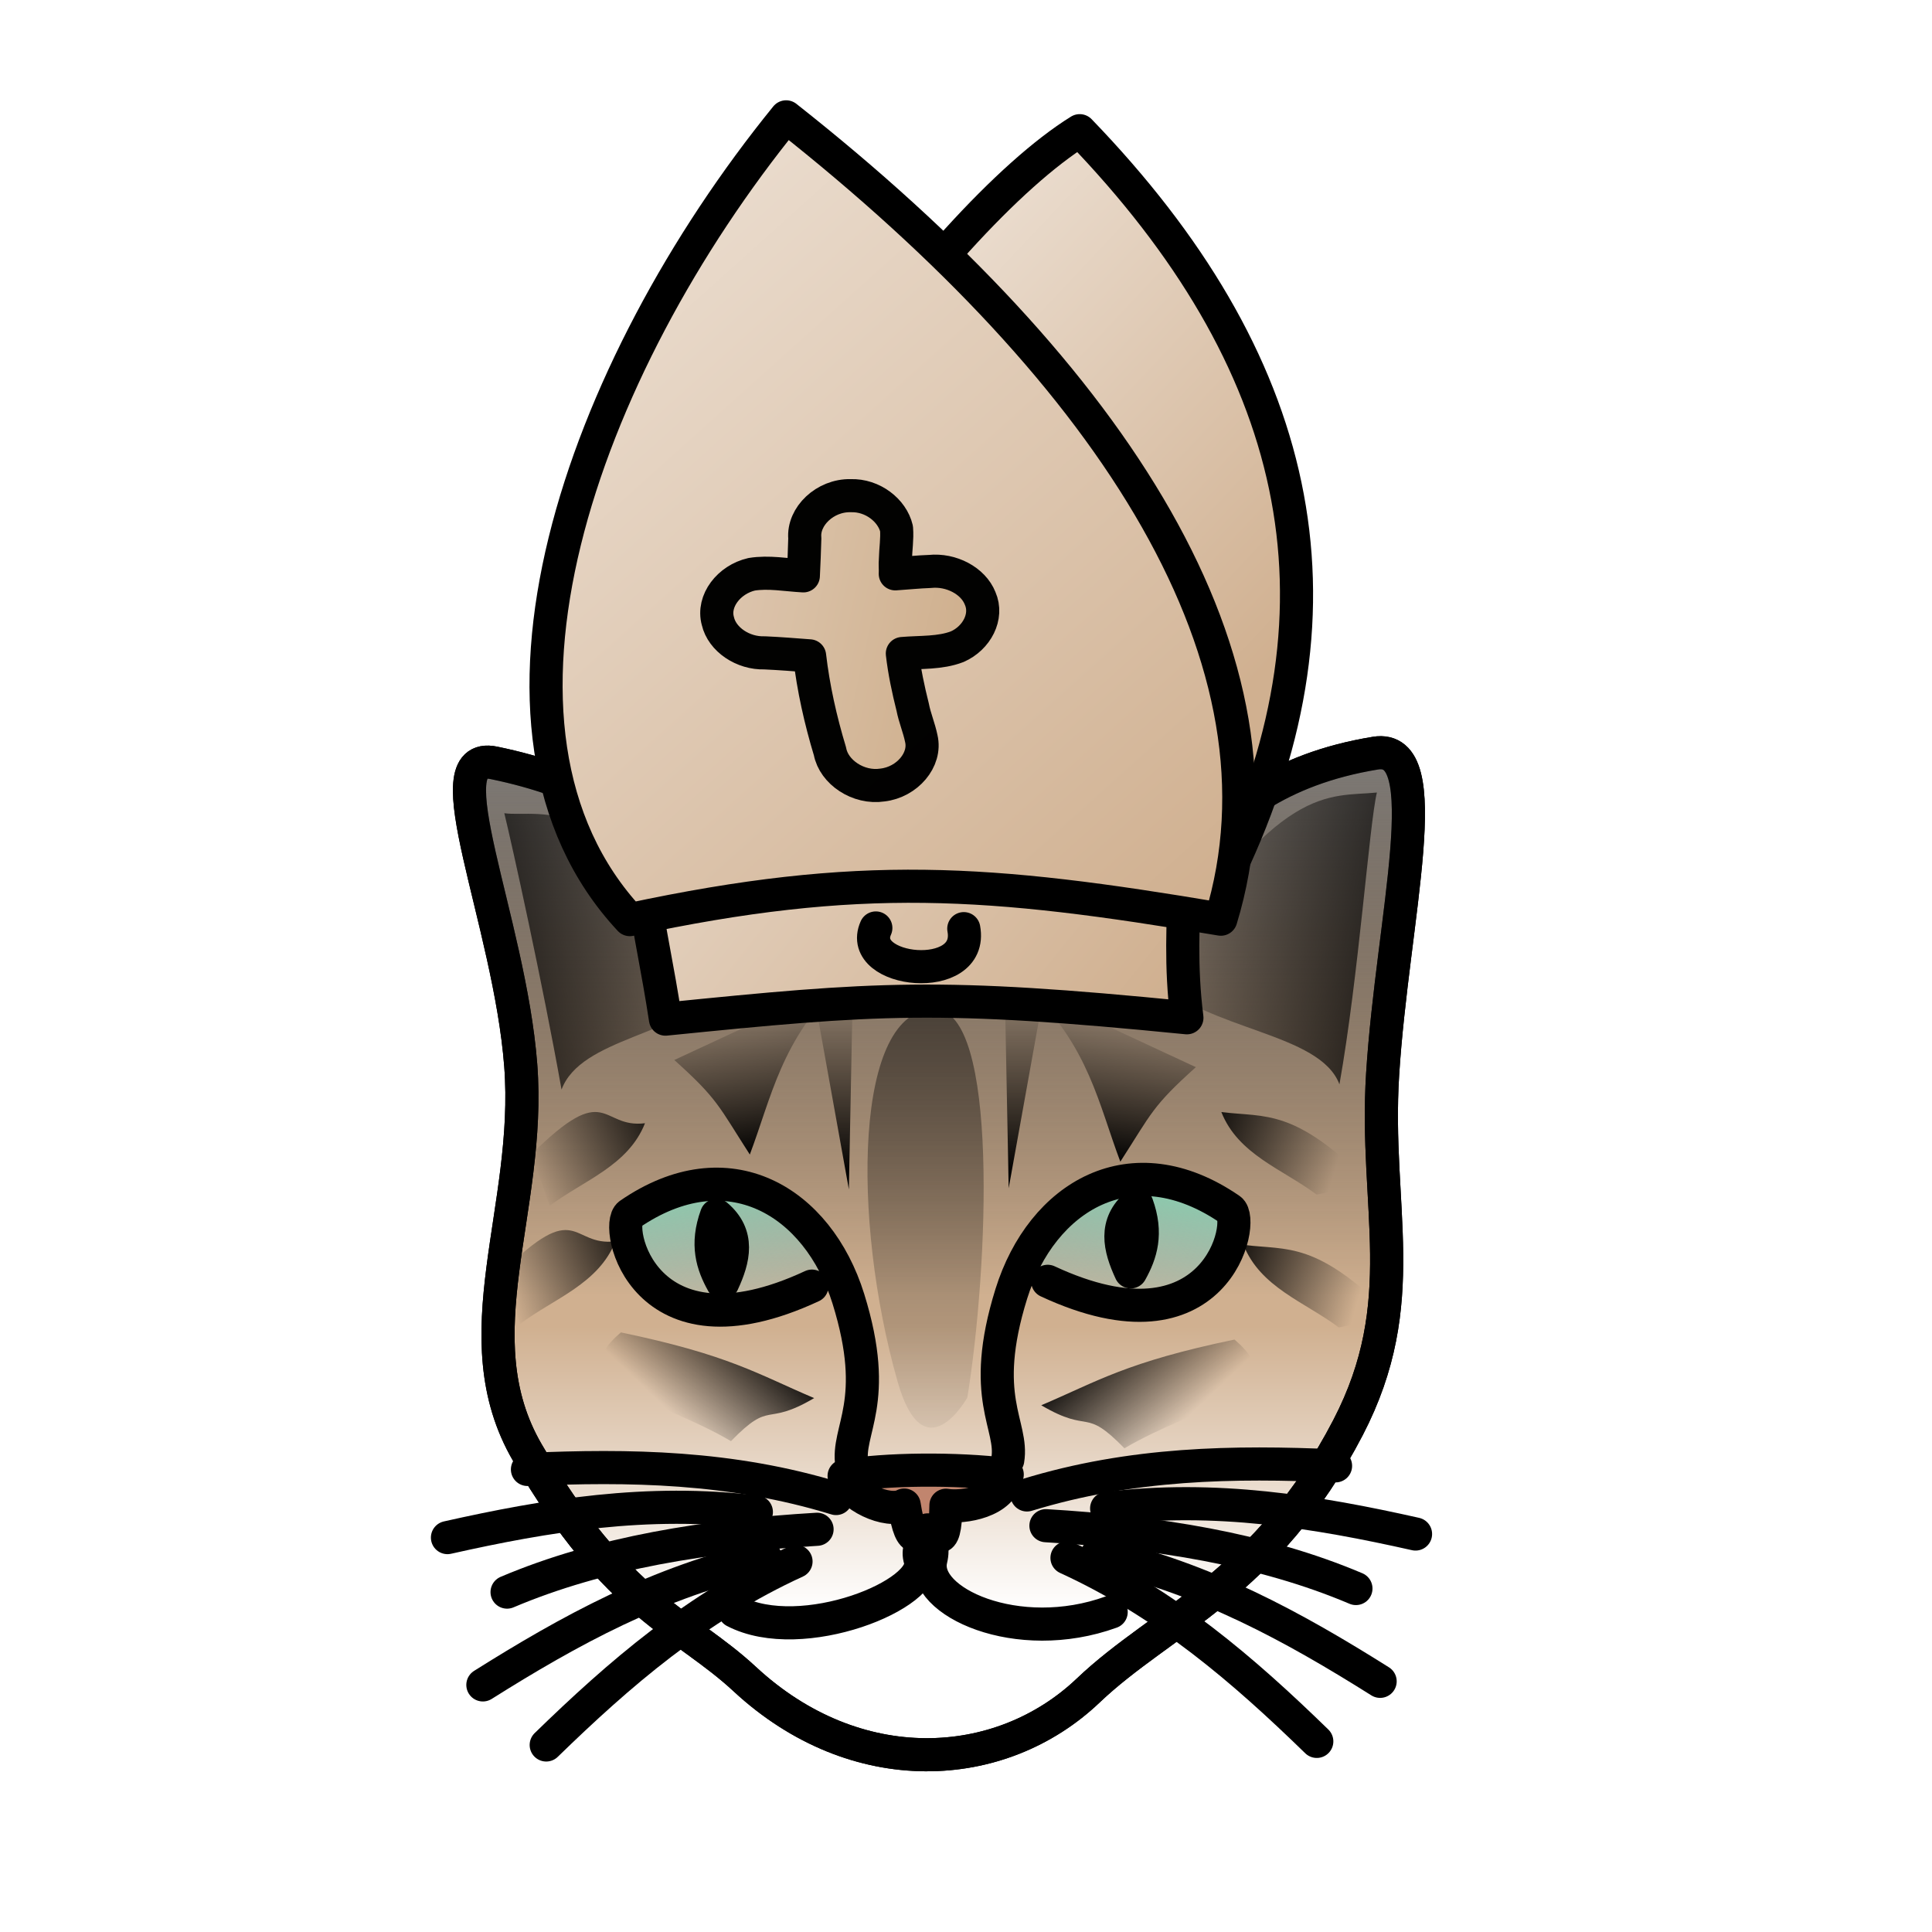
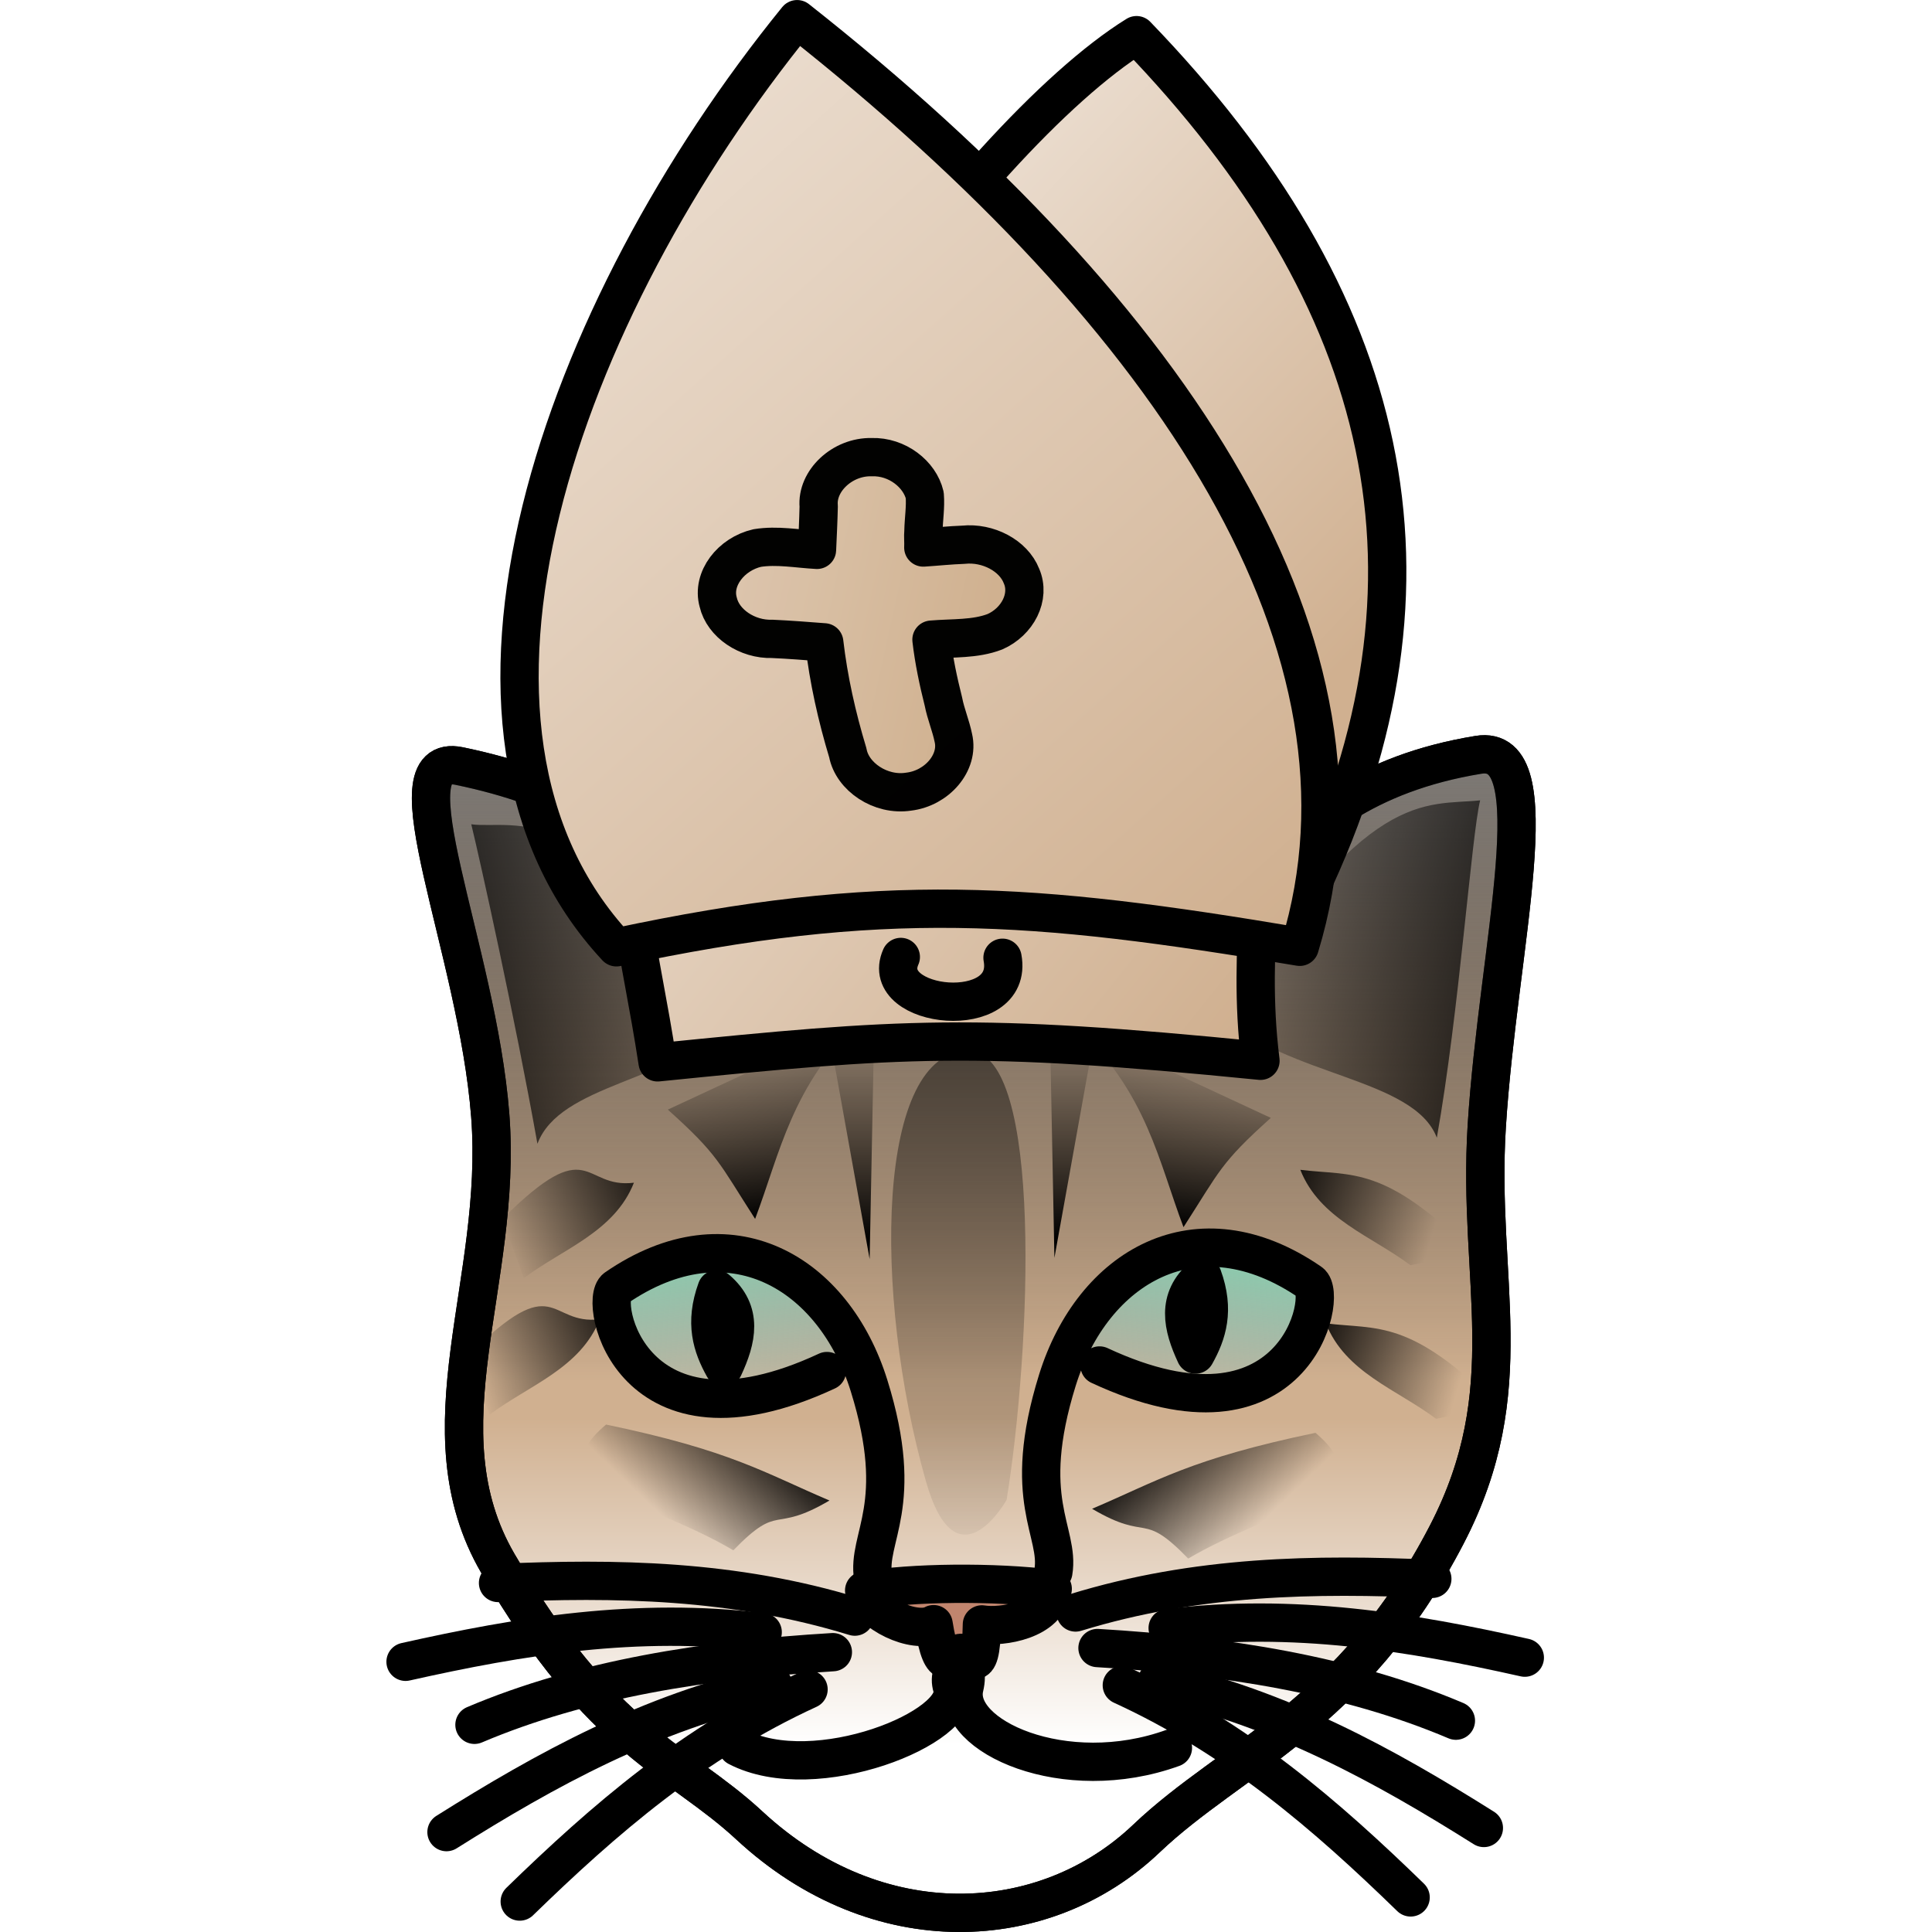
- <svg xmlns="http://www.w3.org/2000/svg" xmlns:xlink="http://www.w3.org/1999/xlink" width="700pt" height="700pt" id="svg36220" version="1.0">
+ <svg xmlns="http://www.w3.org/2000/svg" xmlns:xlink="http://www.w3.org/1999/xlink" width="100" height="100" id="svg36220" version="1.0">
  <defs id="defs36222">
-     <linearGradient xlink:href="#linearGradient2507" id="linearGradient3296" gradientUnits="userSpaceOnUse" x1="472.81" y1="747.087" x2="472.81" y2="566.33" gradientTransform="matrix(0.756161,0,0,0.756161,96.07502,212.7173)" />
+     <linearGradient xlink:href="#linearGradient2507" id="linearGradient3296" gradientUnits="userSpaceOnUse" x1="472.81" y1="747.087" x2="472.81" y2="566.33" gradientTransform="matrix(9.36702e-2,0,0,9.36702e-2,6.11469,20.3496)" />
    <linearGradient id="linearGradient3284">
      <stop style="stop-color:#808080;stop-opacity:1;" offset="0" id="stop3286" />
      <stop style="stop-color:#000000;stop-opacity:0;" offset="1" id="stop3288" />
    </linearGradient>
-     <linearGradient xlink:href="#linearGradient3284" id="linearGradient3290" x1="466.629" y1="160.42" x2="466.629" y2="546.33" gradientUnits="userSpaceOnUse" gradientTransform="matrix(0.756161,0,0,0.756161,96.07502,212.7173)" />
-     <linearGradient xlink:href="#linearGradient3268" id="linearGradient3278" gradientUnits="userSpaceOnUse" x1="337.506" y1="472.642" x2="352.788" y2="578.182" gradientTransform="matrix(-0.756161,0,0,0.756161,801.8343,213.9775)" />
+     <linearGradient xlink:href="#linearGradient3284" id="linearGradient3290" x1="466.629" y1="160.42" x2="466.629" y2="546.33" gradientUnits="userSpaceOnUse" gradientTransform="matrix(9.36702e-2,0,0,9.36702e-2,6.11469,20.3496)" />
+     <linearGradient xlink:href="#linearGradient3268" id="linearGradient3278" gradientUnits="userSpaceOnUse" x1="337.506" y1="472.642" x2="352.788" y2="578.182" gradientTransform="matrix(-9.3670189e-2,0,0,9.3670189e-2,93.54132,20.50571)" />
    <linearGradient id="linearGradient3268">
      <stop style="stop-color:#8accae;stop-opacity:1;" offset="0" id="stop3270" />
      <stop style="stop-color:#9fc1cd;stop-opacity:0;" offset="1" id="stop3272" />
    </linearGradient>
-     <linearGradient xlink:href="#linearGradient3268" id="linearGradient3274" x1="337.506" y1="472.642" x2="352.788" y2="578.182" gradientUnits="userSpaceOnUse" gradientTransform="matrix(0.756161,0,0,0.756161,96.07502,212.7173)" />
-     <linearGradient xlink:href="#linearGradient2305" id="linearGradient2313" x1="2087.14" y1="-485" x2="2033.252" y2="-862.516" gradientUnits="userSpaceOnUse" gradientTransform="matrix(0.183292,0,0,0.183292,-16.57108,646.6376)" />
-     <linearGradient xlink:href="#linearGradient2305" id="linearGradient2311" x1="2394.735" y1="-485" x2="2394.735" y2="-938.333" gradientUnits="userSpaceOnUse" gradientTransform="matrix(0.183292,0,0,0.183292,-35.76228,656.1246)" />
-     <linearGradient xlink:href="#linearGradient2305" id="linearGradient2317" gradientUnits="userSpaceOnUse" gradientTransform="matrix(1.789056e-2,-0.182416,0.182416,1.789056e-2,334.9694,1051.34)" x1="2470.081" y1="-364.988" x2="2309.711" y2="-733.761" />
-     <linearGradient xlink:href="#linearGradient2305" id="linearGradient2323" gradientUnits="userSpaceOnUse" x1="2234.743" y1="-614.407" x2="1987.283" y2="-832.365" gradientTransform="matrix(7.348649e-3,-0.183144,0.183144,7.348649e-3,466.9423,1057.473)" />
-     <linearGradient xlink:href="#linearGradient2305" id="linearGradient2333" gradientUnits="userSpaceOnUse" x1="2087.14" y1="-485" x2="2033.252" y2="-862.516" gradientTransform="matrix(-0.183292,0,0,0.183292,920.0253,650.0946)" />
-     <linearGradient xlink:href="#linearGradient2305" id="linearGradient2335" gradientUnits="userSpaceOnUse" gradientTransform="matrix(-0.183292,0,0,0.183292,933.1313,655.5846)" x1="2394.735" y1="-485" x2="2394.735" y2="-938.333" />
-     <linearGradient xlink:href="#linearGradient2305" id="linearGradient2337" gradientUnits="userSpaceOnUse" gradientTransform="matrix(-1.789056e-2,-0.182416,-0.182416,1.789056e-2,563.0843,1053.067)" x1="2437.968" y1="-388.633" x2="2293.654" y2="-745.584" />
-     <linearGradient xlink:href="#linearGradient2305" id="linearGradient2339" gradientUnits="userSpaceOnUse" gradientTransform="matrix(-7.348649e-3,-0.183144,-0.183144,7.348649e-3,429.3836,1060.929)" x1="2234.743" y1="-614.407" x2="1987.283" y2="-832.365" />
-     <linearGradient xlink:href="#linearGradient2305" id="linearGradient2363" gradientUnits="userSpaceOnUse" x1="1647.14" y1="-382.909" x2="2633.252" y2="-582.909" gradientTransform="matrix(0.165748,0,0,0.165748,-71.27288,553.7026)" />
-     <linearGradient xlink:href="#linearGradient2305" id="linearGradient2367" gradientUnits="userSpaceOnUse" gradientTransform="matrix(-0.165748,0,0,0.165748,982.2883,551.1816)" x1="1647.14" y1="-382.909" x2="2633.252" y2="-582.909" />
-     <linearGradient xlink:href="#linearGradient2305" id="linearGradient3256" gradientUnits="userSpaceOnUse" gradientTransform="matrix(0.180961,-2.913348e-2,-2.913348e-2,-0.180961,0.979815,514.4726)" x1="2653.51" y1="1167.897" x2="2228.905" y2="-1469.516" />
-     <linearGradient xlink:href="#linearGradient2305" id="linearGradient3260" gradientUnits="userSpaceOnUse" gradientTransform="matrix(-1.789056e-2,-0.182416,-0.182416,1.789056e-2,552.3903,988.9046)" x1="2437.968" y1="-388.633" x2="2293.654" y2="-745.584" />
+     <linearGradient xlink:href="#linearGradient3268" id="linearGradient3274" x1="337.506" y1="472.642" x2="352.788" y2="578.182" gradientUnits="userSpaceOnUse" gradientTransform="matrix(9.3670189e-2,0,0,9.3670189e-2,6.11469,20.3496)" />
+     <linearGradient xlink:href="#linearGradient2305" id="linearGradient2313" x1="2087.14" y1="-485" x2="2033.252" y2="-862.516" gradientUnits="userSpaceOnUse" gradientTransform="matrix(2.2705477e-2,0,0,2.2705477e-2,-7.83946,74.1019)" />
+     <linearGradient xlink:href="#linearGradient2305" id="linearGradient2311" x1="2394.735" y1="-485" x2="2394.735" y2="-938.333" gradientUnits="userSpaceOnUse" gradientTransform="matrix(2.2705477e-2,0,0,2.2705477e-2,-10.21678,75.27711)" />
+     <linearGradient xlink:href="#linearGradient2305" id="linearGradient2317" gradientUnits="userSpaceOnUse" gradientTransform="matrix(2.2162107e-3,-2.2596962e-2,2.2596962e-2,2.2162107e-3,35.70797,124.2348)" x1="2470.081" y1="-364.988" x2="2309.711" y2="-733.761" />
+     <linearGradient xlink:href="#linearGradient2305" id="linearGradient2323" gradientUnits="userSpaceOnUse" x1="2234.743" y1="-614.407" x2="1987.283" y2="-832.365" gradientTransform="matrix(9.1032114e-4,-2.2687143e-2,2.2687143e-2,9.1032114e-4,52.05624,124.9945)" />
+     <linearGradient xlink:href="#linearGradient2305" id="linearGradient2333" gradientUnits="userSpaceOnUse" x1="2087.14" y1="-485" x2="2033.252" y2="-862.516" gradientTransform="matrix(-2.2705477e-2,0,0,2.2705477e-2,108.1823,74.53014)" />
+     <linearGradient xlink:href="#linearGradient2305" id="linearGradient2335" gradientUnits="userSpaceOnUse" gradientTransform="matrix(-2.2705477e-2,0,0,2.2705477e-2,109.8059,75.21022)" x1="2394.735" y1="-485" x2="2394.735" y2="-938.333" />
+     <linearGradient xlink:href="#linearGradient2305" id="linearGradient2337" gradientUnits="userSpaceOnUse" gradientTransform="matrix(-2.2162107e-3,-2.2596962e-2,-2.2596962e-2,2.2162107e-3,63.96593,124.4487)" x1="2437.968" y1="-388.633" x2="2293.654" y2="-745.584" />
+     <linearGradient xlink:href="#linearGradient2305" id="linearGradient2339" gradientUnits="userSpaceOnUse" gradientTransform="matrix(-9.1032114e-4,-2.2687143e-2,-2.2687143e-2,9.1032114e-4,47.40362,125.4227)" x1="2234.743" y1="-614.407" x2="1987.283" y2="-832.365" />
+     <linearGradient xlink:href="#linearGradient2305" id="linearGradient2363" gradientUnits="userSpaceOnUse" x1="1647.14" y1="-382.909" x2="2633.252" y2="-582.909" gradientTransform="matrix(2.0532197e-2,0,0,2.0532197e-2,-14.6157,62.58949)" />
+     <linearGradient xlink:href="#linearGradient2305" id="linearGradient2367" gradientUnits="userSpaceOnUse" gradientTransform="matrix(-2.0532197e-2,0,0,2.0532197e-2,115.8952,62.2772)" x1="1647.14" y1="-382.909" x2="2633.252" y2="-582.909" />
+     <linearGradient xlink:href="#linearGradient2305" id="linearGradient3256" gradientUnits="userSpaceOnUse" gradientTransform="matrix(2.2416722e-2,-3.6089385e-3,-3.6089385e-3,-2.2416722e-2,-5.66532,57.72983)" x1="2653.51" y1="1167.897" x2="2228.905" y2="-1469.516" />
+     <linearGradient xlink:href="#linearGradient2305" id="linearGradient3260" gradientUnits="userSpaceOnUse" gradientTransform="matrix(-2.2162107e-3,-2.2596962e-2,-2.2596962e-2,2.2162107e-3,62.6412,116.5006)" x1="2437.968" y1="-388.633" x2="2293.654" y2="-745.584" />
    <linearGradient id="linearGradient2305">
      <stop style="stop-color:#000000;stop-opacity:1;" offset="0" id="stop2307" />
      <stop style="stop-color:#000000;stop-opacity:0;" offset="1" id="stop2309" />
    </linearGradient>
-     <linearGradient xlink:href="#linearGradient2305" id="linearGradient3264" gradientUnits="userSpaceOnUse" gradientTransform="matrix(1.789056e-2,-0.182416,0.182416,1.789056e-2,349.2277,994.3056)" x1="2470.081" y1="-364.988" x2="2309.711" y2="-733.761" />
+     <linearGradient xlink:href="#linearGradient2305" id="linearGradient3264" gradientUnits="userSpaceOnUse" gradientTransform="matrix(2.2162107e-3,-2.2596962e-2,2.2596962e-2,2.2162107e-3,37.47423,117.1696)" x1="2470.081" y1="-364.988" x2="2309.711" y2="-733.761" />
    <linearGradient id="linearGradient2507">
      <stop style="stop-color:#ffffff;stop-opacity:1;" offset="0" id="stop2509" />
      <stop style="stop-color:#d0b090;stop-opacity:1;" offset="1" id="stop2511" />
    </linearGradient>
-     <linearGradient xlink:href="#linearGradient2507" id="linearGradient7567" gradientUnits="userSpaceOnUse" x1="696.986" y1="124.255" x2="216.333" y2="486.992" gradientTransform="matrix(-0.821076,0,0,0.659347,793.4967,-2.893583)" />
-     <linearGradient xlink:href="#linearGradient2507" id="linearGradient7571" gradientUnits="userSpaceOnUse" gradientTransform="matrix(0.821076,0,0,0.659347,109.3671,68.15133)" x1="-32.539" y1="195.968" x2="575.18" y2="588.124" />
-     <linearGradient xlink:href="#linearGradient2507" id="linearGradient3723" gradientUnits="userSpaceOnUse" gradientTransform="matrix(0.263763,-1.745969e-2,3.317125e-2,0.374229,495.2371,151.8994)" x1="-1567.287" y1="-173.399" x2="-199.666" y2="439.294" />
-     <linearGradient xlink:href="#linearGradient2507" id="linearGradient3939" gradientUnits="userSpaceOnUse" gradientTransform="matrix(0.821076,0,0,0.659347,101.1563,3.699977)" x1="-153.954" y1="-67.193" x2="615.718" y2="620.052" />
+     <linearGradient xlink:href="#linearGradient2507" id="linearGradient7567" gradientUnits="userSpaceOnUse" x1="696.986" y1="124.255" x2="216.333" y2="486.992" gradientTransform="matrix(-0.1017116,0,0,8.1677269e-2,92.5085,-6.359418)" />
+     <linearGradient xlink:href="#linearGradient2507" id="linearGradient7571" gradientUnits="userSpaceOnUse" gradientTransform="matrix(0.1017116,0,0,8.1677269e-2,7.76126,2.441342)" x1="-32.539" y1="195.968" x2="575.18" y2="588.124" />
+     <linearGradient xlink:href="#linearGradient2507" id="linearGradient3723" gradientUnits="userSpaceOnUse" gradientTransform="matrix(3.2673905e-2,-2.1628366e-3,4.1091218e-3,4.6357992e-2,55.56129,12.81572)" x1="-1567.287" y1="-173.399" x2="-199.666" y2="439.294" />
+     <linearGradient xlink:href="#linearGradient2507" id="linearGradient3939" gradientUnits="userSpaceOnUse" gradientTransform="matrix(0.1017116,0,0,8.1677269e-2,6.74414,-5.542628)" x1="-153.954" y1="-67.193" x2="615.718" y2="620.052" />
  </defs>
  <g id="layer1">
-     <path style="fill:url(#linearGradient3296);fill-opacity:1;fill-rule:evenodd;stroke:#000000;stroke-width:16;stroke-linecap:round;stroke-linejoin:round;stroke-miterlimit:4;stroke-dasharray:none;stroke-opacity:1" d="M 379.558,455.276 C 329.399,433.738 327.297,386.851 238.58,368.533 C 207.924,362.203 246.176,444.691 251.557,514.54 C 256.939,584.399 222.04,645.532 254.787,701.762 C 298.306,776.487 330.31,783.799 359.769,811.137 C 413.425,860.928 483.374,857.003 525.713,816.667 C 561.533,782.543 611.856,765.486 651.232,689.632 C 682.738,628.938 663.869,583.434 667.944,518.844 C 672.697,443.499 695.334,358.776 664.408,363.848 C 569.822,379.36 564.162,450.561 522.327,462.929 C 477.754,476.106 420.797,472.983 379.558,455.276 z " id="path3294" />
-     <path id="path3280" d="M 379.558,455.276 C 329.399,433.738 327.297,386.851 238.58,368.533 C 207.924,362.203 246.176,444.691 251.557,514.54 C 256.939,584.399 222.04,645.532 254.787,701.762 C 298.306,776.487 330.31,783.799 359.769,811.137 C 413.425,860.928 483.374,857.003 525.713,816.667 C 561.533,782.543 611.856,765.486 651.232,689.632 C 682.738,628.938 663.869,583.434 667.944,518.844 C 672.697,443.499 695.334,358.776 664.408,363.848 C 569.822,379.36 564.162,450.561 522.327,462.929 C 477.754,476.106 420.797,472.983 379.558,455.276 z " style="fill:url(#linearGradient3290);fill-opacity:1;fill-rule:evenodd;stroke:#000000;stroke-width:16;stroke-linecap:round;stroke-linejoin:round;stroke-miterlimit:4;stroke-dasharray:none;stroke-opacity:1" />
-     <path style="fill:url(#linearGradient3278);fill-opacity:1;fill-rule:evenodd;stroke:none;stroke-width:16;stroke-linecap:round;stroke-linejoin:round;stroke-miterlimit:4;stroke-dasharray:none;stroke-opacity:1" d="M 497.262,618.228 C 511.948,571.074 552.736,556.799 593.794,587.902 C 604.026,595.652 579.577,661.114 497.262,618.228 z " id="path3276" />
-     <path id="path3266" d="M 400.647,616.967 C 385.961,569.814 345.174,555.539 304.115,586.641 C 293.884,594.392 318.333,659.854 400.647,616.967 z " style="fill:url(#linearGradient3274);fill-opacity:1;fill-rule:evenodd;stroke:none;stroke-width:16;stroke-linecap:round;stroke-linejoin:round;stroke-miterlimit:4;stroke-dasharray:none;stroke-opacity:1" />
-     <path id="path2267" d="M 407.781,713.009 C 409.947,722.599 429.058,731.43 436.809,727.079 C 440.513,750.267 444.275,739.676 448.044,739.078 C 451.383,738.548 456.568,751.814 456.984,727.179 C 465.445,728.558 484.638,725.385 485.973,712.929 L 486.584,712.318 C 461.984,709.232 427.493,709.577 407.781,713.009 z " style="fill:#c1856e;fill-opacity:1;fill-rule:evenodd;stroke:#000000;stroke-width:16;stroke-linecap:round;stroke-linejoin:round;stroke-miterlimit:4;stroke-dasharray:none;stroke-opacity:1" />
-     <path style="fill:none;fill-opacity:0.75;fill-rule:evenodd;stroke:#000000;stroke-width:16;stroke-linecap:round;stroke-linejoin:round;stroke-miterlimit:4;stroke-dasharray:none;stroke-opacity:1" d="M 403.884,723.926 C 353.203,708.368 303.876,707.709 254.806,709.874" id="path2281" />
-     <path id="path2283" d="M 365.392,730.43 C 312.765,724.022 264.091,732.043 216.165,742.8" style="fill:none;fill-opacity:0.75;fill-rule:evenodd;stroke:#000000;stroke-width:16;stroke-linecap:round;stroke-linejoin:round;stroke-miterlimit:4;stroke-dasharray:none;stroke-opacity:1" />
-     <path style="fill:none;fill-opacity:0.75;fill-rule:evenodd;stroke:#000000;stroke-width:16;stroke-linecap:round;stroke-linejoin:round;stroke-miterlimit:4;stroke-dasharray:none;stroke-opacity:1" d="M 394.716,738.778 C 341.795,741.935 290.171,749.935 244.96,769.132" id="path2285" />
-     <path id="path2289" d="M 536.8,778.763 C 491.522,795.178 444.874,773.768 449.682,753.465 C 452.744,740.538 441.665,744.063 444.528,753.457 C 449.56,769.965 387.305,795.337 354.84,778.373" style="fill:none;fill-opacity:0.75;fill-rule:evenodd;stroke:#000000;stroke-width:16;stroke-linecap:round;stroke-linejoin:round;stroke-miterlimit:4;stroke-dasharray:none;stroke-opacity:1" />
-     <path style="fill:none;fill-opacity:0.75;fill-rule:evenodd;stroke:#000000;stroke-width:16;stroke-linecap:round;stroke-linejoin:round;stroke-miterlimit:4;stroke-dasharray:none;stroke-opacity:1" d="M 411.539,707.62 C 408.714,690.676 425.527,677.793 409.829,627.391 C 395.142,580.238 351.657,553.89 304.115,586.642 C 296.439,591.93 310.508,659.39 392.248,621.314" id="path2291" />
-     <path style="fill:#000000;fill-opacity:1;fill-rule:evenodd;stroke:#000000;stroke-width:16;stroke-linecap:round;stroke-linejoin:round;stroke-miterlimit:4;stroke-dasharray:none;stroke-opacity:1" d="M 346.14,587.136 C 357.239,596.567 354.607,607.967 349.112,619.778 C 344.206,610.97 340.992,601.266 346.14,587.136 z " id="path2293" />
-     <path style="fill:url(#linearGradient2313);fill-opacity:1;fill-rule:evenodd;stroke:none;stroke-width:16;stroke-linecap:round;stroke-linejoin:round;stroke-miterlimit:4;stroke-dasharray:none;stroke-opacity:1" d="M 325.747,512.074 C 346.891,531.05 347.059,534.205 362.231,557.742 C 372.695,530.044 377.395,502.347 406.221,474.649 L 325.747,512.074 z " id="path2299" />
-     <path style="fill:url(#linearGradient2311);fill-opacity:1;fill-rule:evenodd;stroke:none;stroke-width:16;stroke-linecap:round;stroke-linejoin:round;stroke-miterlimit:4;stroke-dasharray:none;stroke-opacity:1" d="M 394.532,488.168 L 410.085,574.573 L 411.813,486.44 L 394.532,488.168 z " id="path2303" />
-     <path id="path2315" d="M 251.289,639.54 C 267.668,627.281 289.229,620.204 297.324,599.661 C 275.506,602.356 279.382,578.027 242.441,614.718 L 251.289,639.54 z " style="fill:url(#linearGradient2317);fill-opacity:1;fill-rule:evenodd;stroke:none;stroke-width:16;stroke-linecap:round;stroke-linejoin:round;stroke-miterlimit:4;stroke-dasharray:none;stroke-opacity:1" />
-     <path id="path2321" d="M 353.124,696.21 C 372.932,675.844 369.179,689.627 393.305,675.411 C 366.049,663.845 352.387,654.583 299.946,643.678 C 269.863,669.061 317.609,675.2 353.124,696.21 z " style="fill:url(#linearGradient2323);fill-opacity:1;fill-rule:evenodd;stroke:none;stroke-width:16;stroke-linecap:round;stroke-linejoin:round;stroke-miterlimit:4;stroke-dasharray:none;stroke-opacity:1" />
-     <path id="path2325" d="M 577.708,515.53 C 556.564,534.506 556.396,537.662 541.224,561.198 C 530.759,533.5 526.06,505.803 497.234,478.106 L 577.708,515.53 z " style="fill:url(#linearGradient2333);fill-opacity:1;fill-rule:evenodd;stroke:none;stroke-width:16;stroke-linecap:round;stroke-linejoin:round;stroke-miterlimit:4;stroke-dasharray:none;stroke-opacity:1" />
-     <path id="path2327" d="M 502.838,487.627 L 487.285,574.032 L 485.557,485.899 L 502.838,487.627 z " style="fill:url(#linearGradient2335);fill-opacity:1;fill-rule:evenodd;stroke:none;stroke-width:16;stroke-linecap:round;stroke-linejoin:round;stroke-miterlimit:4;stroke-dasharray:none;stroke-opacity:1" />
-     <path style="fill:url(#linearGradient2337);fill-opacity:1;fill-rule:evenodd;stroke:none;stroke-width:16;stroke-linecap:round;stroke-linejoin:round;stroke-miterlimit:4;stroke-dasharray:none;stroke-opacity:1" d="M 646.765,641.268 C 630.386,629.009 608.825,621.932 600.729,601.389 C 622.548,604.084 635.78,599.306 672.72,635.998 L 646.765,641.268 z " id="path2329" />
-     <path style="fill:url(#linearGradient2339);fill-opacity:1;fill-rule:evenodd;stroke:none;stroke-width:16;stroke-linecap:round;stroke-linejoin:round;stroke-miterlimit:4;stroke-dasharray:none;stroke-opacity:1" d="M 543.202,699.667 C 523.394,679.3 527.147,693.084 503.021,678.867 C 530.277,667.301 543.939,658.039 596.379,647.134 C 626.463,672.517 578.717,678.657 543.202,699.667 z " id="path2331" />
-     <path style="fill:none;fill-opacity:0.75;fill-rule:evenodd;stroke:#000000;stroke-width:16;stroke-linecap:round;stroke-linejoin:round;stroke-miterlimit:4;stroke-dasharray:none;stroke-opacity:1" d="M 384.549,754.333 C 336.353,776.419 299.077,808.731 263.871,842.981" id="path2341" />
-     <path style="fill:none;fill-opacity:0.75;fill-rule:evenodd;stroke:#000000;stroke-width:16;stroke-linecap:round;stroke-linejoin:round;stroke-miterlimit:4;stroke-dasharray:none;stroke-opacity:1" d="M 369.788,752.449 C 318.045,763.993 274.847,787.816 233.27,813.967" id="path2343" />
-     <path id="path2345" d="M 496.117,722.198 C 546.798,706.64 596.124,705.98 645.194,708.146" style="fill:none;fill-opacity:0.75;fill-rule:evenodd;stroke:#000000;stroke-width:16;stroke-linecap:round;stroke-linejoin:round;stroke-miterlimit:4;stroke-dasharray:none;stroke-opacity:1" />
-     <path style="fill:none;fill-opacity:0.75;fill-rule:evenodd;stroke:#000000;stroke-width:16;stroke-linecap:round;stroke-linejoin:round;stroke-miterlimit:4;stroke-dasharray:none;stroke-opacity:1" d="M 534.608,728.702 C 587.235,722.294 635.909,730.315 683.835,741.072" id="path2347" />
-     <path id="path2349" d="M 505.284,737.05 C 558.205,740.207 609.829,748.207 655.04,767.403" style="fill:none;fill-opacity:0.75;fill-rule:evenodd;stroke:#000000;stroke-width:16;stroke-linecap:round;stroke-linejoin:round;stroke-miterlimit:4;stroke-dasharray:none;stroke-opacity:1" />
-     <path id="path2351" d="M 515.451,752.605 C 563.647,774.691 600.923,807.003 636.129,841.253" style="fill:none;fill-opacity:0.75;fill-rule:evenodd;stroke:#000000;stroke-width:16;stroke-linecap:round;stroke-linejoin:round;stroke-miterlimit:4;stroke-dasharray:none;stroke-opacity:1" />
-     <path id="path2353" d="M 530.212,750.721 C 581.956,762.265 625.153,786.087 666.73,812.238" style="fill:none;fill-opacity:0.75;fill-rule:evenodd;stroke:#000000;stroke-width:16;stroke-linecap:round;stroke-linejoin:round;stroke-miterlimit:4;stroke-dasharray:none;stroke-opacity:1" />
-     <path id="path2361" d="M 243.632,392.86 C 247.282,407.81 261.972,474.131 271.273,526.354 C 280.735,501.308 326.974,500.571 353.042,475.525 C 293.244,379.309 261.553,395.254 243.632,392.86 z " style="fill:url(#linearGradient2363);fill-opacity:1;fill-rule:evenodd;stroke:none;stroke-width:16;stroke-linecap:round;stroke-linejoin:round;stroke-miterlimit:4;stroke-dasharray:none;stroke-opacity:1" />
-     <path style="fill:url(#linearGradient2367);fill-opacity:1;fill-rule:evenodd;stroke:none;stroke-width:16;stroke-linecap:round;stroke-linejoin:round;stroke-miterlimit:4;stroke-dasharray:none;stroke-opacity:1" d="M 665.169,382.855 C 661.519,397.804 656.374,471.611 647.074,523.834 C 637.611,498.787 584.041,498.051 557.973,473.004 C 617.771,376.789 642.207,385.249 665.169,382.855 z " id="path2365" />
-     <path id="path7569" d="M 321.479,492.331 C 306.546,394.014 283.419,393.375 424.113,235.186 C 620.269,352.472 560.728,391.546 573.384,491.675 C 453.473,479.759 423.72,482.023 321.479,492.331 z " style="fill:url(#linearGradient7571);fill-opacity:1;fill-rule:evenodd;stroke:#000000;stroke-width:16;stroke-linecap:round;stroke-linejoin:round;stroke-miterlimit:4;stroke-dasharray:none;stroke-opacity:1" />
-     <path id="path3250" d="M 486.839,705.298 C 489.663,688.353 472.851,675.47 488.549,625.069 C 503.235,577.916 546.72,551.567 594.262,584.319 C 601.938,589.608 587.869,657.068 506.129,618.992" style="fill:none;fill-opacity:0.75;fill-rule:evenodd;stroke:#000000;stroke-width:16;stroke-linecap:round;stroke-linejoin:round;stroke-miterlimit:4;stroke-dasharray:none;stroke-opacity:1" />
-     <path id="path3252" d="M 549.213,581.789 C 538.114,591.22 540.746,602.621 546.241,614.431 C 551.146,605.623 554.361,595.92 549.213,581.789 z " style="fill:#000000;fill-opacity:1;fill-rule:evenodd;stroke:#000000;stroke-width:16;stroke-linecap:round;stroke-linejoin:round;stroke-miterlimit:4;stroke-dasharray:none;stroke-opacity:1" />
-     <path style="fill:url(#linearGradient3256);fill-opacity:1;fill-rule:evenodd;stroke:none;stroke-width:16;stroke-linecap:round;stroke-linejoin:round;stroke-miterlimit:4;stroke-dasharray:none;stroke-opacity:1" d="M 433.596,667.353 C 411.273,588.741 412.764,487.007 451.601,487.575 C 482.752,488.046 477.466,612.615 467.315,675.134 C 467.315,675.134 446.427,712.538 433.596,667.353 z " id="path3254" />
-     <path id="path7565" d="M 593.535,421.19 C 655.772,290.556 628.204,173.583 521.602,63.137 C 453.883,105.088 327.285,276.16 318.641,387.22 C 430.661,368.338 482.482,397.476 593.535,421.19 z " style="fill:url(#linearGradient7567);fill-opacity:1;fill-rule:evenodd;stroke:#000000;stroke-width:16;stroke-linecap:round;stroke-linejoin:round;stroke-miterlimit:4;stroke-dasharray:none;stroke-opacity:1" />
-     <path style="fill:url(#linearGradient3939);fill-opacity:1;fill-rule:evenodd;stroke:#000000;stroke-width:16;stroke-linecap:round;stroke-linejoin:round;stroke-miterlimit:4;stroke-dasharray:none;stroke-opacity:1" d="M 304.275,444.257 C 218.58,352.374 280.914,178.146 379.775,56.448 C 538.712,181.82 627.628,319.921 589.785,444.049 C 477.765,425.168 415.328,420.543 304.275,444.257 z " id="path5801" />
-     <path style="opacity:0.99;fill:url(#linearGradient3723);fill-opacity:1;fill-rule:evenodd;stroke:#000000;stroke-width:16;stroke-linecap:round;stroke-linejoin:round;stroke-miterlimit:4;stroke-dasharray:none;stroke-dashoffset:0;stroke-opacity:1" d="M 410.943,239.458 C 398.587,239.163 387.842,249.48 388.796,260.011 C 388.659,266.074 388.352,272.133 388.085,278.192 C 379.801,277.753 371.379,276.101 363.129,277.432 C 352.194,279.935 344.086,290.285 346.792,300.002 C 348.817,308.904 358.91,315.735 369.393,315.386 C 376.645,315.711 383.878,316.29 391.111,316.841 C 392.925,332.426 396.386,347.859 400.965,363.004 C 402.81,372.972 414.633,381.045 426.36,379.228 C 438.248,377.829 447.489,367.04 445.068,356.789 C 444.03,351.667 441.898,346.758 440.911,341.621 C 438.758,333.062 436.923,324.421 435.916,315.712 C 444.78,314.95 454.135,315.612 462.444,312.404 C 471.878,308.242 477.355,297.821 473.502,289.071 C 470.174,280.579 459.524,274.984 449.26,276.062 C 443.658,276.251 438.091,276.858 432.502,277.213 C 432.632,274.937 432.339,272.601 432.563,270.299 C 432.674,265.326 433.507,260.333 433.11,255.372 C 431.046,246.597 421.578,239.093 410.943,239.458 z " id="rect3643" />
-     <path style="fill:none;fill-opacity:0.75;fill-rule:evenodd;stroke:#000000;stroke-width:16;stroke-linecap:round;stroke-linejoin:round;stroke-miterlimit:4;stroke-dasharray:none;stroke-opacity:1" d="M 423.11,448.294 C 413.445,470.053 470.692,476.103 465.598,448.623" id="path3941" />
-     <path id="path3258" d="M 636.072,577.106 C 619.693,564.846 598.131,557.77 590.036,537.227 C 611.855,539.922 625.086,535.144 662.026,571.835 L 636.072,577.106 z " style="fill:url(#linearGradient3260);fill-opacity:1;fill-rule:evenodd;stroke:none;stroke-width:16;stroke-linecap:round;stroke-linejoin:round;stroke-miterlimit:4;stroke-dasharray:none;stroke-opacity:1" />
-     <path style="fill:url(#linearGradient3264);fill-opacity:1;fill-rule:evenodd;stroke:none;stroke-width:16;stroke-linecap:round;stroke-linejoin:round;stroke-miterlimit:4;stroke-dasharray:none;stroke-opacity:1" d="M 265.547,582.507 C 281.926,570.247 303.487,563.171 311.583,542.628 C 289.764,545.323 293.64,520.993 256.7,557.685 L 265.547,582.507 z " id="path3262" />
+     <path style="fill:url(#linearGradient3296);fill-opacity:1;fill-rule:evenodd;stroke:#000000;stroke-width:1.982;stroke-linecap:round;stroke-linejoin:round;stroke-miterlimit:4;stroke-dasharray:none;stroke-opacity:1" d="M 41.231,50.397 C 35.018,47.729 34.758,41.921 23.768,39.651 C 19.97,38.867 24.709,49.086 25.375,57.738 C 26.042,66.392 21.719,73.965 25.775,80.93 C 31.166,90.187 35.131,91.093 38.78,94.479 C 45.427,100.647 54.092,100.161 59.337,95.164 C 63.774,90.937 70.008,88.824 74.885,79.428 C 78.788,71.909 76.451,66.273 76.956,58.271 C 77.544,48.938 80.349,38.443 76.517,39.071 C 64.801,40.993 64.099,49.813 58.917,51.345 C 53.396,52.977 46.34,52.59 41.231,50.397 z" id="path3294" />
+     <path id="path3280" d="M 41.231,50.397 C 35.018,47.729 34.758,41.921 23.768,39.651 C 19.97,38.867 24.709,49.086 25.375,57.738 C 26.042,66.392 21.719,73.965 25.775,80.93 C 31.166,90.187 35.131,91.093 38.78,94.479 C 45.427,100.647 54.092,100.161 59.337,95.164 C 63.774,90.937 70.008,88.824 74.885,79.428 C 78.788,71.909 76.451,66.273 76.956,58.271 C 77.544,48.938 80.349,38.443 76.517,39.071 C 64.801,40.993 64.099,49.813 58.917,51.345 C 53.396,52.977 46.34,52.59 41.231,50.397 z" style="fill:url(#linearGradient3290);fill-opacity:1;fill-rule:evenodd;stroke:#000000;stroke-width:1.982;stroke-linecap:round;stroke-linejoin:round;stroke-miterlimit:4;stroke-dasharray:none;stroke-opacity:1" />
+     <path style="fill:url(#linearGradient3278);fill-opacity:1;fill-rule:evenodd;stroke:none;stroke-width:16;stroke-linecap:round;stroke-linejoin:round;stroke-miterlimit:4;stroke-dasharray:none;stroke-opacity:1" d="M 55.812,70.583 C 57.631,64.741 62.684,62.973 67.77,66.826 C 69.038,67.786 66.009,75.895 55.812,70.583 z" id="path3276" />
+     <path id="path3266" d="M 43.844,70.426 C 42.025,64.585 36.972,62.817 31.886,66.67 C 30.618,67.63 33.647,75.739 43.844,70.426 z" style="fill:url(#linearGradient3274);fill-opacity:1;fill-rule:evenodd;stroke:none;stroke-width:16;stroke-linecap:round;stroke-linejoin:round;stroke-miterlimit:4;stroke-dasharray:none;stroke-opacity:1" />
+     <path id="path2267" d="M 44.728,82.324 C 44.996,83.512 47.363,84.606 48.323,84.067 C 48.782,86.939 49.248,85.627 49.715,85.553 C 50.129,85.487 50.771,87.131 50.823,84.079 C 51.871,84.25 54.248,83.857 54.414,82.314 L 54.489,82.238 C 51.442,81.856 47.169,81.899 44.728,82.324 z" style="fill:#c1856e;fill-opacity:1;fill-rule:evenodd;stroke:#000000;stroke-width:1.982;stroke-linecap:round;stroke-linejoin:round;stroke-miterlimit:4;stroke-dasharray:none;stroke-opacity:1" />
+     <path style="fill:none;fill-opacity:0.75;fill-rule:evenodd;stroke:#000000;stroke-width:1.982;stroke-linecap:round;stroke-linejoin:round;stroke-miterlimit:4;stroke-dasharray:none;stroke-opacity:1" d="M 44.245,83.676 C 37.967,81.749 31.856,81.667 25.778,81.935" id="path2281" />
+     <path id="path2283" d="M 39.477,84.482 C 32.957,83.688 26.928,84.682 20.991,86.014" style="fill:none;fill-opacity:0.75;fill-rule:evenodd;stroke:#000000;stroke-width:1.982;stroke-linecap:round;stroke-linejoin:round;stroke-miterlimit:4;stroke-dasharray:none;stroke-opacity:1" />
+     <path style="fill:none;fill-opacity:0.75;fill-rule:evenodd;stroke:#000000;stroke-width:1.982;stroke-linecap:round;stroke-linejoin:round;stroke-miterlimit:4;stroke-dasharray:none;stroke-opacity:1" d="M 43.109,85.516 C 36.554,85.907 30.159,86.898 24.558,89.276" id="path2285" />
+     <path id="path2289" d="M 60.71,90.469 C 55.101,92.502 49.322,89.85 49.918,87.335 C 50.297,85.734 48.925,86.171 49.28,87.334 C 49.903,89.379 42.191,92.522 38.17,90.421" style="fill:none;fill-opacity:0.75;fill-rule:evenodd;stroke:#000000;stroke-width:1.982;stroke-linecap:round;stroke-linejoin:round;stroke-miterlimit:4;stroke-dasharray:none;stroke-opacity:1" />
+     <path style="fill:none;fill-opacity:0.75;fill-rule:evenodd;stroke:#000000;stroke-width:1.982;stroke-linecap:round;stroke-linejoin:round;stroke-miterlimit:4;stroke-dasharray:none;stroke-opacity:1" d="M 45.193,81.656 C 44.843,79.557 46.926,77.961 44.981,71.718 C 43.162,65.877 37.775,62.613 31.886,66.67 C 30.935,67.325 32.678,75.682 42.803,70.965" id="path2291" />
+     <path style="fill:#000000;fill-opacity:1;fill-rule:evenodd;stroke:#000000;stroke-width:1.982;stroke-linecap:round;stroke-linejoin:round;stroke-miterlimit:4;stroke-dasharray:none;stroke-opacity:1" d="M 37.092,66.731 C 38.467,67.899 38.141,69.312 37.46,70.775 C 36.852,69.684 36.454,68.482 37.092,66.731 z" id="path2293" />
+     <path style="fill:url(#linearGradient2313);fill-opacity:1;fill-rule:evenodd;stroke:none;stroke-width:16;stroke-linecap:round;stroke-linejoin:round;stroke-miterlimit:4;stroke-dasharray:none;stroke-opacity:1" d="M 34.566,57.433 C 37.185,59.783 37.206,60.174 39.085,63.09 C 40.381,59.659 40.963,56.228 44.534,52.797 L 34.566,57.433 z" id="path2299" />
+     <path style="fill:url(#linearGradient2311);fill-opacity:1;fill-rule:evenodd;stroke:none;stroke-width:16;stroke-linecap:round;stroke-linejoin:round;stroke-miterlimit:4;stroke-dasharray:none;stroke-opacity:1" d="M 43.086,54.471 L 45.013,65.175 L 45.227,54.257 L 43.086,54.471 z" id="path2303" />
+     <path id="path2315" d="M 25.342,73.223 C 27.371,71.704 30.042,70.827 31.045,68.283 C 28.342,68.617 28.822,65.603 24.246,70.148 L 25.342,73.223 z" style="fill:url(#linearGradient2317);fill-opacity:1;fill-rule:evenodd;stroke:none;stroke-width:16;stroke-linecap:round;stroke-linejoin:round;stroke-miterlimit:4;stroke-dasharray:none;stroke-opacity:1" />
+     <path id="path2321" d="M 37.957,80.243 C 40.411,77.72 39.946,79.427 42.934,77.666 C 39.558,76.233 37.866,75.086 31.369,73.735 C 27.643,76.88 33.557,77.64 37.957,80.243 z" style="fill:url(#linearGradient2323);fill-opacity:1;fill-rule:evenodd;stroke:none;stroke-width:16;stroke-linecap:round;stroke-linejoin:round;stroke-miterlimit:4;stroke-dasharray:none;stroke-opacity:1" />
+     <path id="path2325" d="M 65.777,57.861 C 63.158,60.212 63.137,60.602 61.258,63.518 C 59.962,60.087 59.38,56.656 55.809,53.225 L 65.777,57.861 z" style="fill:url(#linearGradient2333);fill-opacity:1;fill-rule:evenodd;stroke:none;stroke-width:16;stroke-linecap:round;stroke-linejoin:round;stroke-miterlimit:4;stroke-dasharray:none;stroke-opacity:1" />
+     <path id="path2327" d="M 56.503,54.404 L 54.576,65.108 L 54.362,54.19 L 56.503,54.404 z" style="fill:url(#linearGradient2335);fill-opacity:1;fill-rule:evenodd;stroke:none;stroke-width:16;stroke-linecap:round;stroke-linejoin:round;stroke-miterlimit:4;stroke-dasharray:none;stroke-opacity:1" />
+     <path style="fill:url(#linearGradient2337);fill-opacity:1;fill-rule:evenodd;stroke:none;stroke-width:16;stroke-linecap:round;stroke-linejoin:round;stroke-miterlimit:4;stroke-dasharray:none;stroke-opacity:1" d="M 74.332,73.437 C 72.303,71.918 69.632,71.041 68.629,68.497 C 71.332,68.831 72.971,68.239 77.547,72.784 L 74.332,73.437 z" id="path2329" />
+     <path style="fill:url(#linearGradient2339);fill-opacity:1;fill-rule:evenodd;stroke:none;stroke-width:16;stroke-linecap:round;stroke-linejoin:round;stroke-miterlimit:4;stroke-dasharray:none;stroke-opacity:1" d="M 61.503,80.671 C 59.049,78.148 59.514,79.855 56.526,78.094 C 59.902,76.662 61.594,75.514 68.09,74.163 C 71.817,77.308 65.902,78.068 61.503,80.671 z" id="path2331" />
+     <path style="fill:none;fill-opacity:0.75;fill-rule:evenodd;stroke:#000000;stroke-width:1.982;stroke-linecap:round;stroke-linejoin:round;stroke-miterlimit:4;stroke-dasharray:none;stroke-opacity:1" d="M 41.85,87.443 C 35.879,90.179 31.262,94.181 26.901,98.424" id="path2341" />
+     <path style="fill:none;fill-opacity:0.75;fill-rule:evenodd;stroke:#000000;stroke-width:1.982;stroke-linecap:round;stroke-linejoin:round;stroke-miterlimit:4;stroke-dasharray:none;stroke-opacity:1" d="M 40.021,87.209 C 33.611,88.639 28.26,91.59 23.11,94.83" id="path2343" />
+     <path id="path2345" d="M 55.67,83.462 C 61.948,81.535 68.059,81.453 74.137,81.721" style="fill:none;fill-opacity:0.75;fill-rule:evenodd;stroke:#000000;stroke-width:1.982;stroke-linecap:round;stroke-linejoin:round;stroke-miterlimit:4;stroke-dasharray:none;stroke-opacity:1" />
+     <path style="fill:none;fill-opacity:0.75;fill-rule:evenodd;stroke:#000000;stroke-width:1.982;stroke-linecap:round;stroke-linejoin:round;stroke-miterlimit:4;stroke-dasharray:none;stroke-opacity:1" d="M 60.438,84.268 C 66.958,83.474 72.987,84.468 78.924,85.8" id="path2347" />
+     <path id="path2349" d="M 56.806,85.302 C 63.361,85.693 69.756,86.684 75.357,89.062" style="fill:none;fill-opacity:0.75;fill-rule:evenodd;stroke:#000000;stroke-width:1.982;stroke-linecap:round;stroke-linejoin:round;stroke-miterlimit:4;stroke-dasharray:none;stroke-opacity:1" />
+     <path id="path2351" d="M 58.065,87.229 C 64.036,89.965 68.653,93.967 73.014,98.21" style="fill:none;fill-opacity:0.75;fill-rule:evenodd;stroke:#000000;stroke-width:1.982;stroke-linecap:round;stroke-linejoin:round;stroke-miterlimit:4;stroke-dasharray:none;stroke-opacity:1" />
+     <path id="path2353" d="M 59.894,86.995 C 66.304,88.425 71.655,91.376 76.805,94.616" style="fill:none;fill-opacity:0.75;fill-rule:evenodd;stroke:#000000;stroke-width:1.982;stroke-linecap:round;stroke-linejoin:round;stroke-miterlimit:4;stroke-dasharray:none;stroke-opacity:1" />
+     <path id="path2361" d="M 24.393,42.665 C 24.846,44.517 26.665,52.733 27.817,59.202 C 28.99,56.099 34.718,56.008 37.947,52.905 C 30.539,40.986 26.613,42.962 24.393,42.665 z" style="fill:url(#linearGradient2363);fill-opacity:1;fill-rule:evenodd;stroke:none;stroke-width:16;stroke-linecap:round;stroke-linejoin:round;stroke-miterlimit:4;stroke-dasharray:none;stroke-opacity:1" />
+     <path style="fill:url(#linearGradient2367);fill-opacity:1;fill-rule:evenodd;stroke:none;stroke-width:16;stroke-linecap:round;stroke-linejoin:round;stroke-miterlimit:4;stroke-dasharray:none;stroke-opacity:1" d="M 76.612,41.426 C 76.16,43.277 75.522,52.42 74.37,58.889 C 73.198,55.787 66.562,55.696 63.333,52.593 C 70.74,40.674 73.767,41.722 76.612,41.426 z" id="path2365" />
+     <path id="path7569" d="M 34.037,54.987 C 32.187,42.808 29.322,42.729 46.751,23.133 C 71.05,37.662 63.674,42.502 65.242,54.906 C 50.388,53.43 46.702,53.71 34.037,54.987 z" style="fill:url(#linearGradient7571);fill-opacity:1;fill-rule:evenodd;stroke:#000000;stroke-width:1.982;stroke-linecap:round;stroke-linejoin:round;stroke-miterlimit:4;stroke-dasharray:none;stroke-opacity:1" />
+     <path id="path3250" d="M 54.521,81.369 C 54.871,79.269 52.788,77.674 54.733,71.43 C 56.552,65.589 61.939,62.325 67.828,66.382 C 68.779,67.037 67.036,75.394 56.911,70.677" style="fill:none;fill-opacity:0.75;fill-rule:evenodd;stroke:#000000;stroke-width:1.982;stroke-linecap:round;stroke-linejoin:round;stroke-miterlimit:4;stroke-dasharray:none;stroke-opacity:1" />
+     <path id="path3252" d="M 62.248,66.069 C 60.873,67.237 61.199,68.649 61.879,70.112 C 62.487,69.021 62.885,67.819 62.248,66.069 z" style="fill:#000000;fill-opacity:1;fill-rule:evenodd;stroke:#000000;stroke-width:1.982;stroke-linecap:round;stroke-linejoin:round;stroke-miterlimit:4;stroke-dasharray:none;stroke-opacity:1" />
+     <path style="fill:url(#linearGradient3256);fill-opacity:1;fill-rule:evenodd;stroke:none;stroke-width:16;stroke-linecap:round;stroke-linejoin:round;stroke-miterlimit:4;stroke-dasharray:none;stroke-opacity:1" d="M 47.925,76.668 C 45.16,66.93 45.345,54.328 50.156,54.398 C 54.015,54.456 53.36,69.887 52.102,77.632 C 52.102,77.632 49.515,82.265 47.925,76.668 z" id="path3254" />
+     <path id="path7565" d="M 67.738,46.174 C 75.448,29.992 72.033,15.502 58.827,1.82 C 50.439,7.017 34.756,28.209 33.685,41.966 C 47.562,39.627 53.981,43.237 67.738,46.174 z" style="fill:url(#linearGradient7567);fill-opacity:1;fill-rule:evenodd;stroke:#000000;stroke-width:1.982;stroke-linecap:round;stroke-linejoin:round;stroke-miterlimit:4;stroke-dasharray:none;stroke-opacity:1" />
+     <path style="fill:url(#linearGradient3939);fill-opacity:1;fill-rule:evenodd;stroke:#000000;stroke-width:1.982;stroke-linecap:round;stroke-linejoin:round;stroke-miterlimit:4;stroke-dasharray:none;stroke-opacity:1" d="M 31.906,49.032 C 21.29,37.65 29.012,16.067 41.258,0.992 C 60.947,16.522 71.961,33.63 67.274,49.006 C 53.397,46.667 45.663,46.094 31.906,49.032 z" id="path5801" />
+     <path style="opacity:0.99;fill:url(#linearGradient3723);fill-opacity:1;fill-rule:evenodd;stroke:#000000;stroke-width:1.982;stroke-linecap:round;stroke-linejoin:round;stroke-miterlimit:4;stroke-dasharray:none;stroke-dashoffset:0;stroke-opacity:1" d="M 45.119,23.662 C 43.589,23.626 42.258,24.904 42.376,26.208 C 42.359,26.959 42.321,27.71 42.288,28.46 C 41.262,28.406 40.218,28.201 39.196,28.366 C 37.842,28.676 36.837,29.958 37.173,31.162 C 37.423,32.265 38.674,33.111 39.972,33.068 C 40.871,33.108 41.767,33.18 42.663,33.248 C 42.887,35.179 43.316,37.09 43.883,38.967 C 44.112,40.201 45.576,41.201 47.029,40.976 C 48.502,40.803 49.646,39.466 49.346,38.197 C 49.218,37.562 48.954,36.954 48.832,36.318 C 48.565,35.257 48.338,34.187 48.213,33.108 C 49.311,33.014 50.47,33.096 51.499,32.698 C 52.668,32.183 53.346,30.892 52.869,29.808 C 52.457,28.756 51.137,28.063 49.866,28.196 C 49.172,28.22 48.482,28.295 47.79,28.339 C 47.806,28.057 47.77,27.768 47.797,27.483 C 47.811,26.867 47.914,26.248 47.865,25.634 C 47.61,24.547 46.437,23.617 45.119,23.662 z" id="rect3643" />
+     <path style="fill:none;fill-opacity:0.75;fill-rule:evenodd;stroke:#000000;stroke-width:1.982;stroke-linecap:round;stroke-linejoin:round;stroke-miterlimit:4;stroke-dasharray:none;stroke-opacity:1" d="M 46.626,49.532 C 45.429,52.227 52.521,52.977 51.89,49.573" id="path3941" />
+     <path id="path3258" d="M 73.007,65.489 C 70.978,63.97 68.307,63.093 67.305,60.549 C 70.007,60.882 71.646,60.29 76.222,64.836 L 73.007,65.489 z" style="fill:url(#linearGradient3260);fill-opacity:1;fill-rule:evenodd;stroke:none;stroke-width:16;stroke-linecap:round;stroke-linejoin:round;stroke-miterlimit:4;stroke-dasharray:none;stroke-opacity:1" />
+     <path style="fill:url(#linearGradient3264);fill-opacity:1;fill-rule:evenodd;stroke:none;stroke-width:16;stroke-linecap:round;stroke-linejoin:round;stroke-miterlimit:4;stroke-dasharray:none;stroke-opacity:1" d="M 27.108,66.158 C 29.137,64.639 31.808,63.762 32.811,61.218 C 30.108,61.551 30.588,58.538 26.012,63.083 L 27.108,66.158 z" id="path3262" />
  </g>
</svg>
